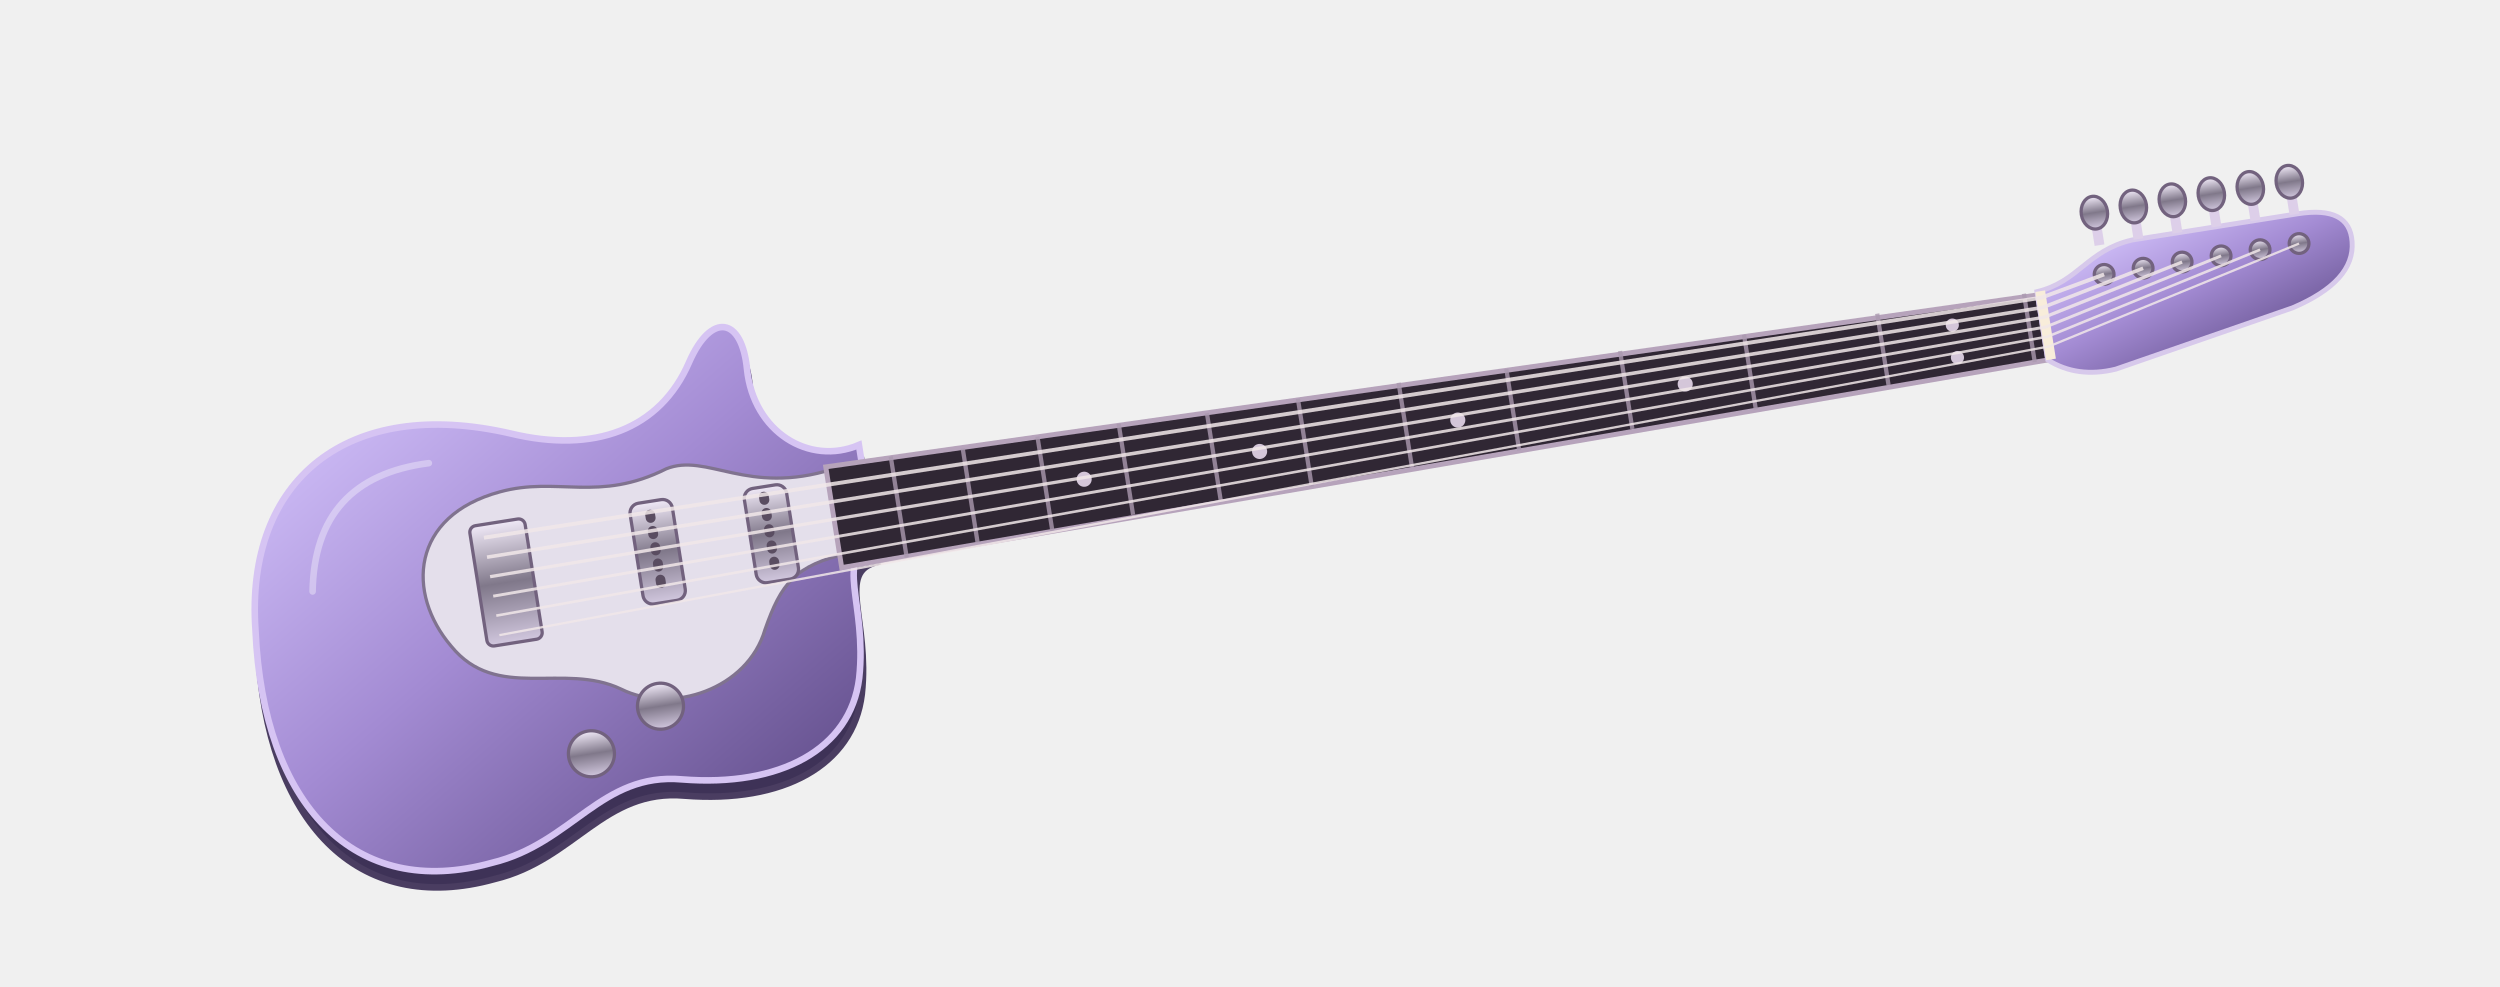
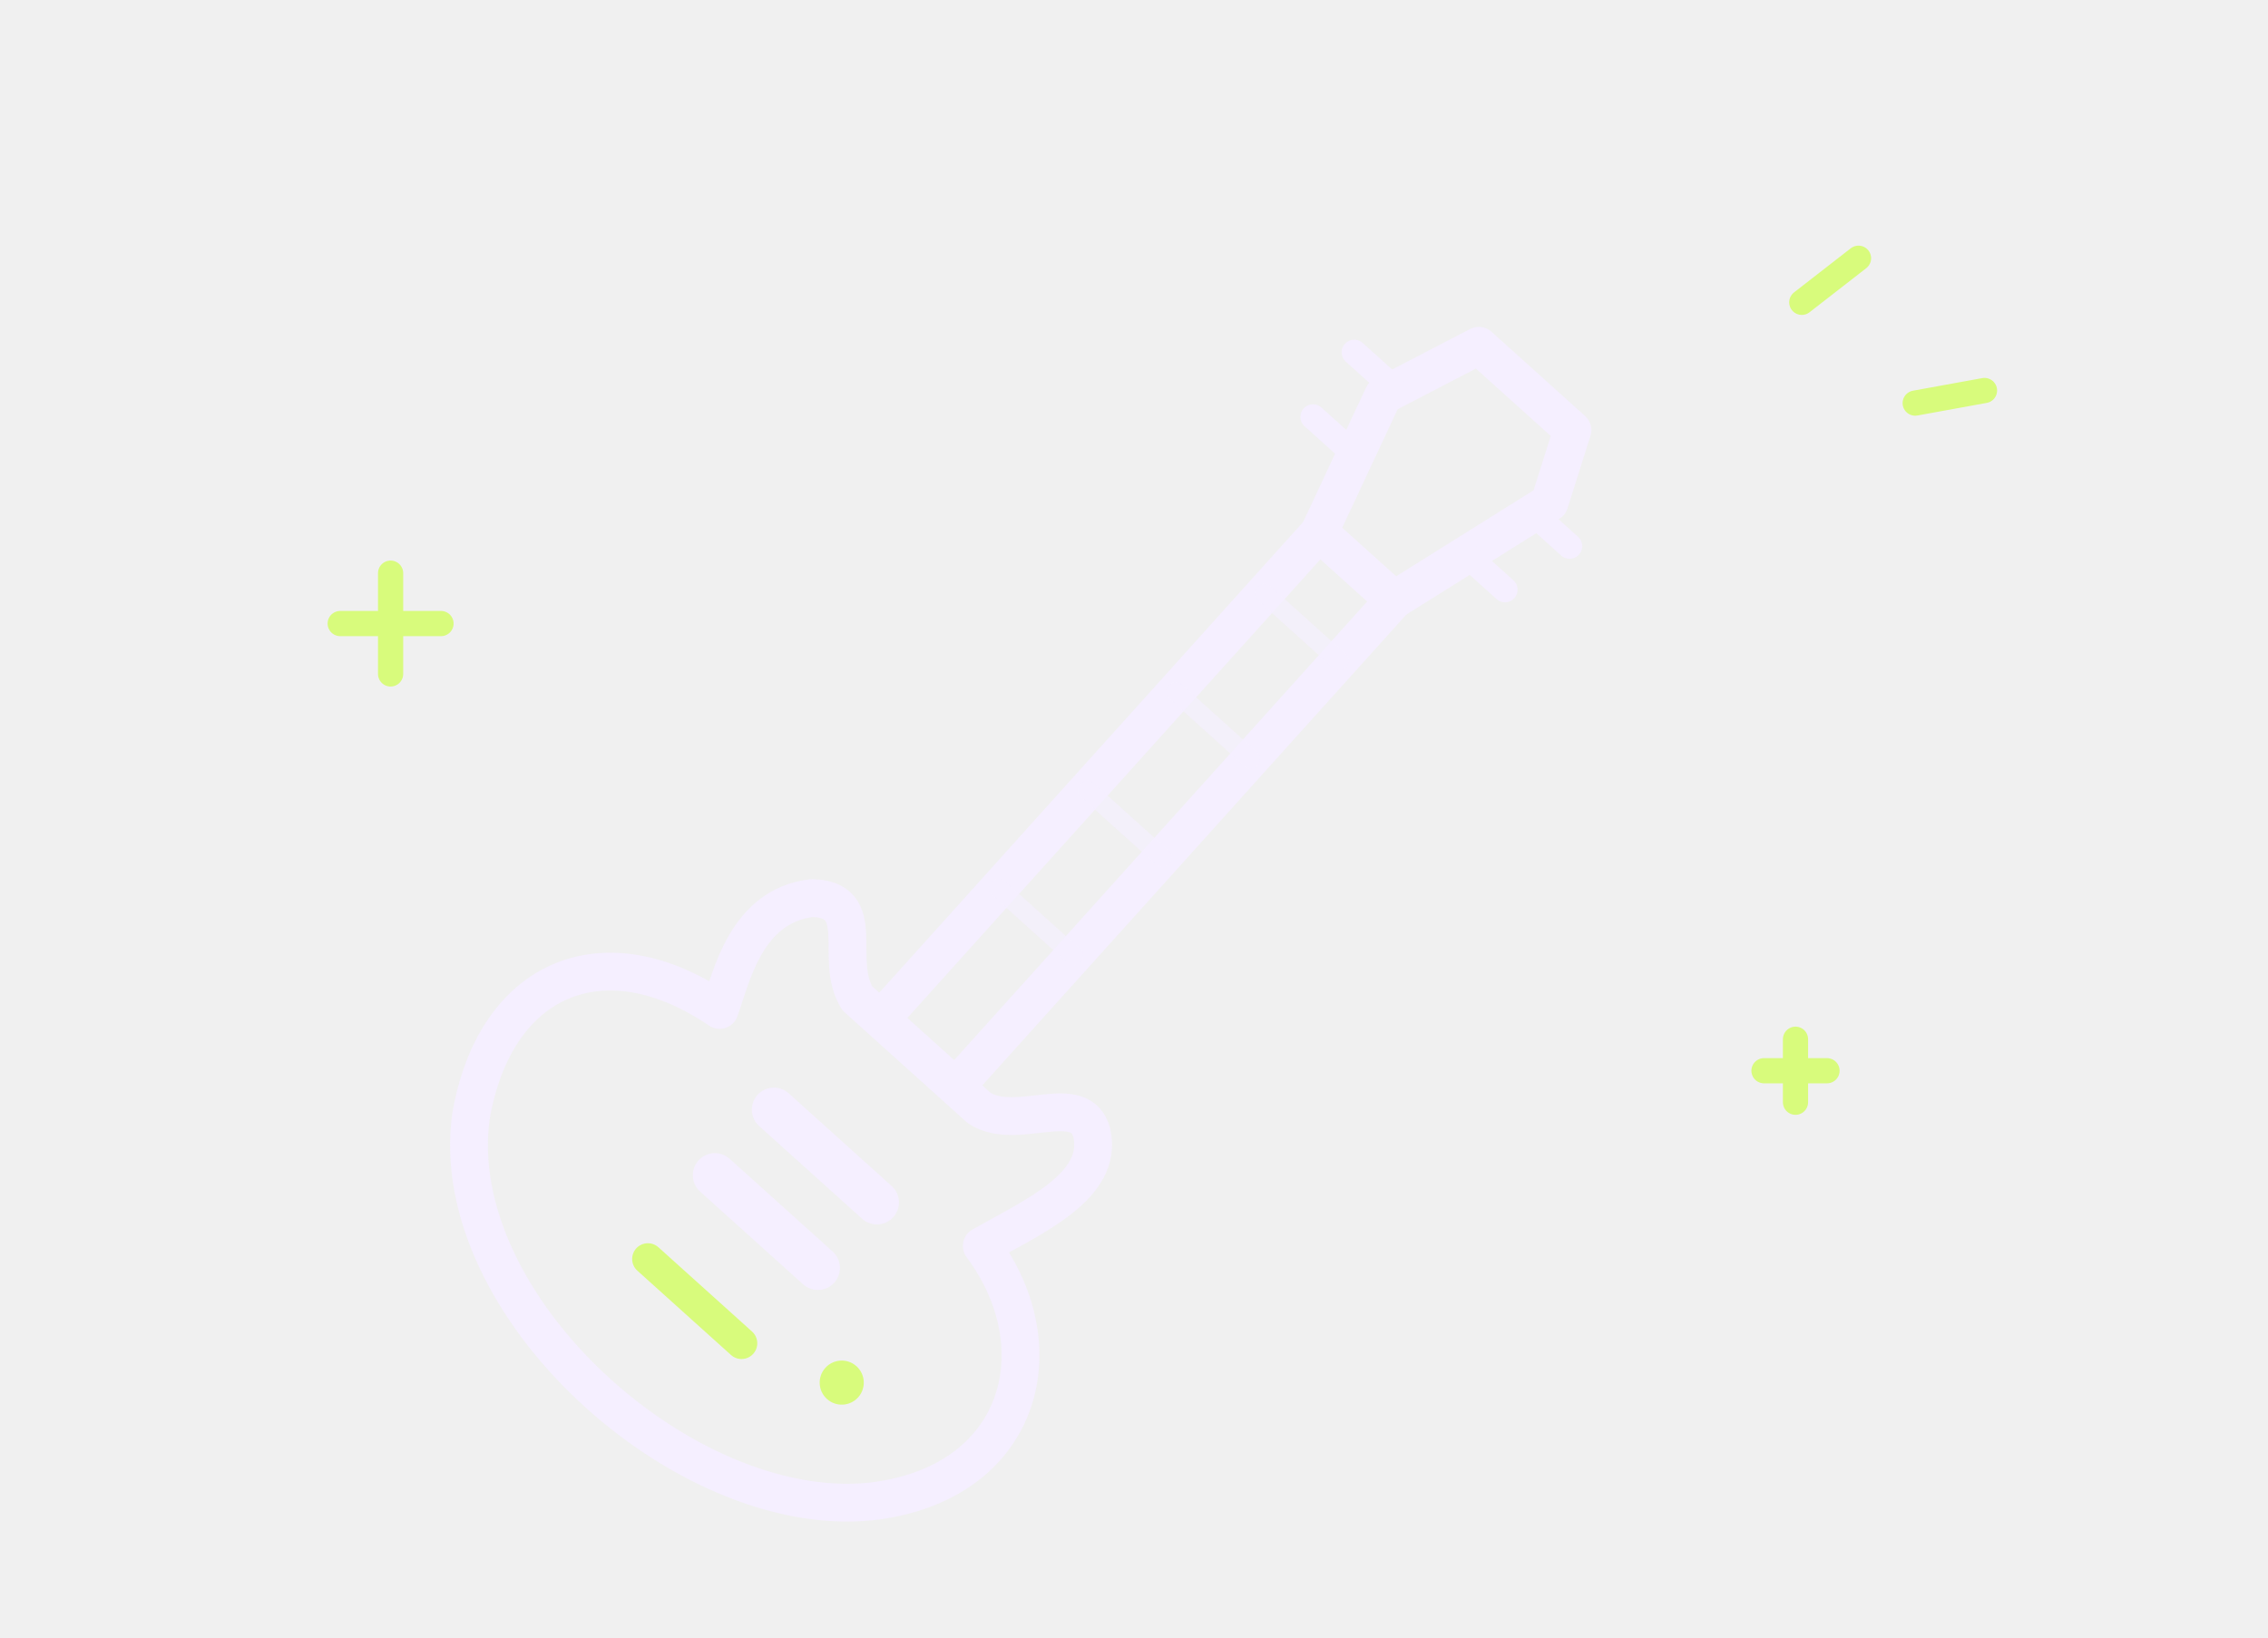
- <svg xmlns="http://www.w3.org/2000/svg" viewBox="0 0 760 300">
-   <defs>
-     <linearGradient id="finish" x2=".8" y2="1">
-       <stop stop-color="#d8c8ff" />
-       <stop offset=".5" stop-color="#a38bd3" />
-       <stop offset="1" stop-color="#65518e" />
-     </linearGradient>
-     <linearGradient id="metal" x2="0" y2="1">
-       <stop stop-color="#f0e9f7" />
-       <stop offset=".5" stop-color="#80788a" />
-       <stop offset="1" stop-color="#d1c7de" />
-     </linearGradient>
-     <path id="body" d="M249 122C233 126 218 113 219 94C220 78 211 75 202 89C190 108 169 112 145 102C98 83 63 103 59 149C53 202 76 235 119 230C144 228 156 208 180 214C209 221 232 213 238 192C244 170 236 154 249 153Z" />
-   </defs>
-   <g transform="translate(15 -6) rotate(-9 370 150)">
-     <use href="#body" transform="translate(0 5)" fill="#3e3257" stroke="#4a3d61" stroke-width="2" />
-     <use href="#body" fill="url(#finish)" stroke="#d6c4f3" stroke-width="2" />
-     <path d="M240 128C213 132 203 117 190 120C168 127 157 117 139 119C111 122 106 145 117 163C128 182 150 173 166 184C180 194 204 190 212 173C219 160 224 155 241 154Z" fill="#e4dfeb" stroke="#80738f" />
-     <path d="M238 127 610 133V153L238 158Z" fill="#302734" stroke="#b6a3bb" stroke-width="1.5" />
-     <g stroke="#aa98af" stroke-width="1.3" opacity=".8">
-       <path d="M258 127V158M280 128V157M303 128V157M328 128V156M355 129V156M383 129V156M414 129V155M447 130V155M482 130V154M520 131V154M561 131V153M606 132V153" />
-     </g>
-     <g fill="#d4c6d9">
-       <circle cx="315" cy="143" r="2.3" />
-       <circle cx="369" cy="143" r="2.3" />
-       <circle cx="430" cy="143" r="2.3" />
-       <circle cx="500" cy="143" r="2.3" />
-       <circle cx="583" cy="138" r="2" />
-       <circle cx="583" cy="148" r="2" />
-     </g>
-     <path d="M610 132C623 131 627 122 641 121L692 121Q708 121 707 132Q706 144 686 149L630 159Q618 160 610 153Z" fill="url(#finish)" stroke="#d7c9eb" stroke-width="1.5" />
-     <path d="M611 132V153" stroke="#f8edda" stroke-width="3" />
-     <g fill="url(#metal)" stroke="#72627e">
-       <rect x="128" y="128" width="17" height="37" rx="2" />
-       <rect x="177" y="129" width="13" height="31" rx="3" />
-       <rect x="212" y="130" width="13" height="29" rx="3" />
-       <path d="M631 121v-8m12 8v-8m12 8v-8m12 8v-8m12 8v-8m12 8v-8" stroke="#ddcfe9" stroke-width="3" />
-       <ellipse cx="631" cy="111" rx="4" ry="5" />
-       <ellipse cx="643" cy="111" rx="4" ry="5" />
-       <ellipse cx="655" cy="111" rx="4" ry="5" />
-       <ellipse cx="667" cy="111" rx="4" ry="5" />
-       <ellipse cx="679" cy="111" rx="4" ry="5" />
-       <ellipse cx="691" cy="111" rx="4" ry="5" />
-       <circle cx="631" cy="130" r="3" />
-       <circle cx="643" cy="130" r="3" />
-       <circle cx="655" cy="130" r="3" />
-       <circle cx="667" cy="130" r="3" />
-       <circle cx="679" cy="130" r="3" />
-       <circle cx="691" cy="130" r="3" />
-       <circle cx="177" cy="191" r="7" />
-       <circle cx="154" cy="202" r="7" />
-     </g>
-     <path d="M183 133v24m35-24v23" stroke="#5a4d61" stroke-width="3" stroke-linecap="round" stroke-dasharray="1 4" />
-     <g stroke="#f1e7e9" fill="none" opacity=".85">
-       <path d="m132 132 479 2 20-4" stroke-width="1.2" />
-       <path d="m132 138 479-1 32-7" stroke-width="1.1" />
-       <path d="m132 144 479-4 44-10" />
-       <path d="m132 150 479-7 56-13" stroke-width=".9" />
-       <path d="m132 156 479-10 68-16" stroke-width=".8" />
-       <path d="m132 162 479-13 80-19" stroke-width=".7" />
-     </g>
-     <path d="M78 140Q84 106 119 107" fill="none" stroke="#fff" stroke-width="2" stroke-opacity=".35" stroke-linecap="round" />
+ <svg xmlns="http://www.w3.org/2000/svg" viewBox="0 0 360 260" fill="none">
+   <g transform="translate(127 188) rotate(42)" stroke="#f5efff" stroke-width="6" stroke-linejoin="round" stroke-linecap="round">
+     <path d="M-13-28C-20-30-22-41-29-35C-36-27-30-17-28-12C-50-9-58 8-46 27C-29 52 22 52 42 30C58 12 48-8 28-12C31-21 36-32 29-37C23-41 20-29 13-28Z" />
+     <path d="M-8-29V-132H8V-29" />
+     <path d="M-8-132-15-155-9-171H11L16-160 8-132Z" />
+     <path d="M-15-157H-23M-13-145H-21M15-157H23M12-145H20" stroke-width="4" />
+     <path d="M-8-119H8M-8-98H8M-8-77H8M-8-56H8" stroke-width="3" opacity=".65" />
+     <path d="M-11-6H11M-11 8H11" stroke-width="7" />
+     <path d="M-10 25H10" stroke="#d8fb7c" stroke-width="5" />
+     <circle cx="26" cy="19" r="3.5" fill="#d8fb7c" stroke="none" />
+   </g>
+   <g stroke="#d8fb7c" stroke-linecap="round" stroke-width="4">
+     <path d="M62 91V107M54 99H70" />
+     <path d="M285 165V175M280 170H290" />
+     <path d="M286 48 295 41M304 64 315 62" />
  </g>
</svg>
